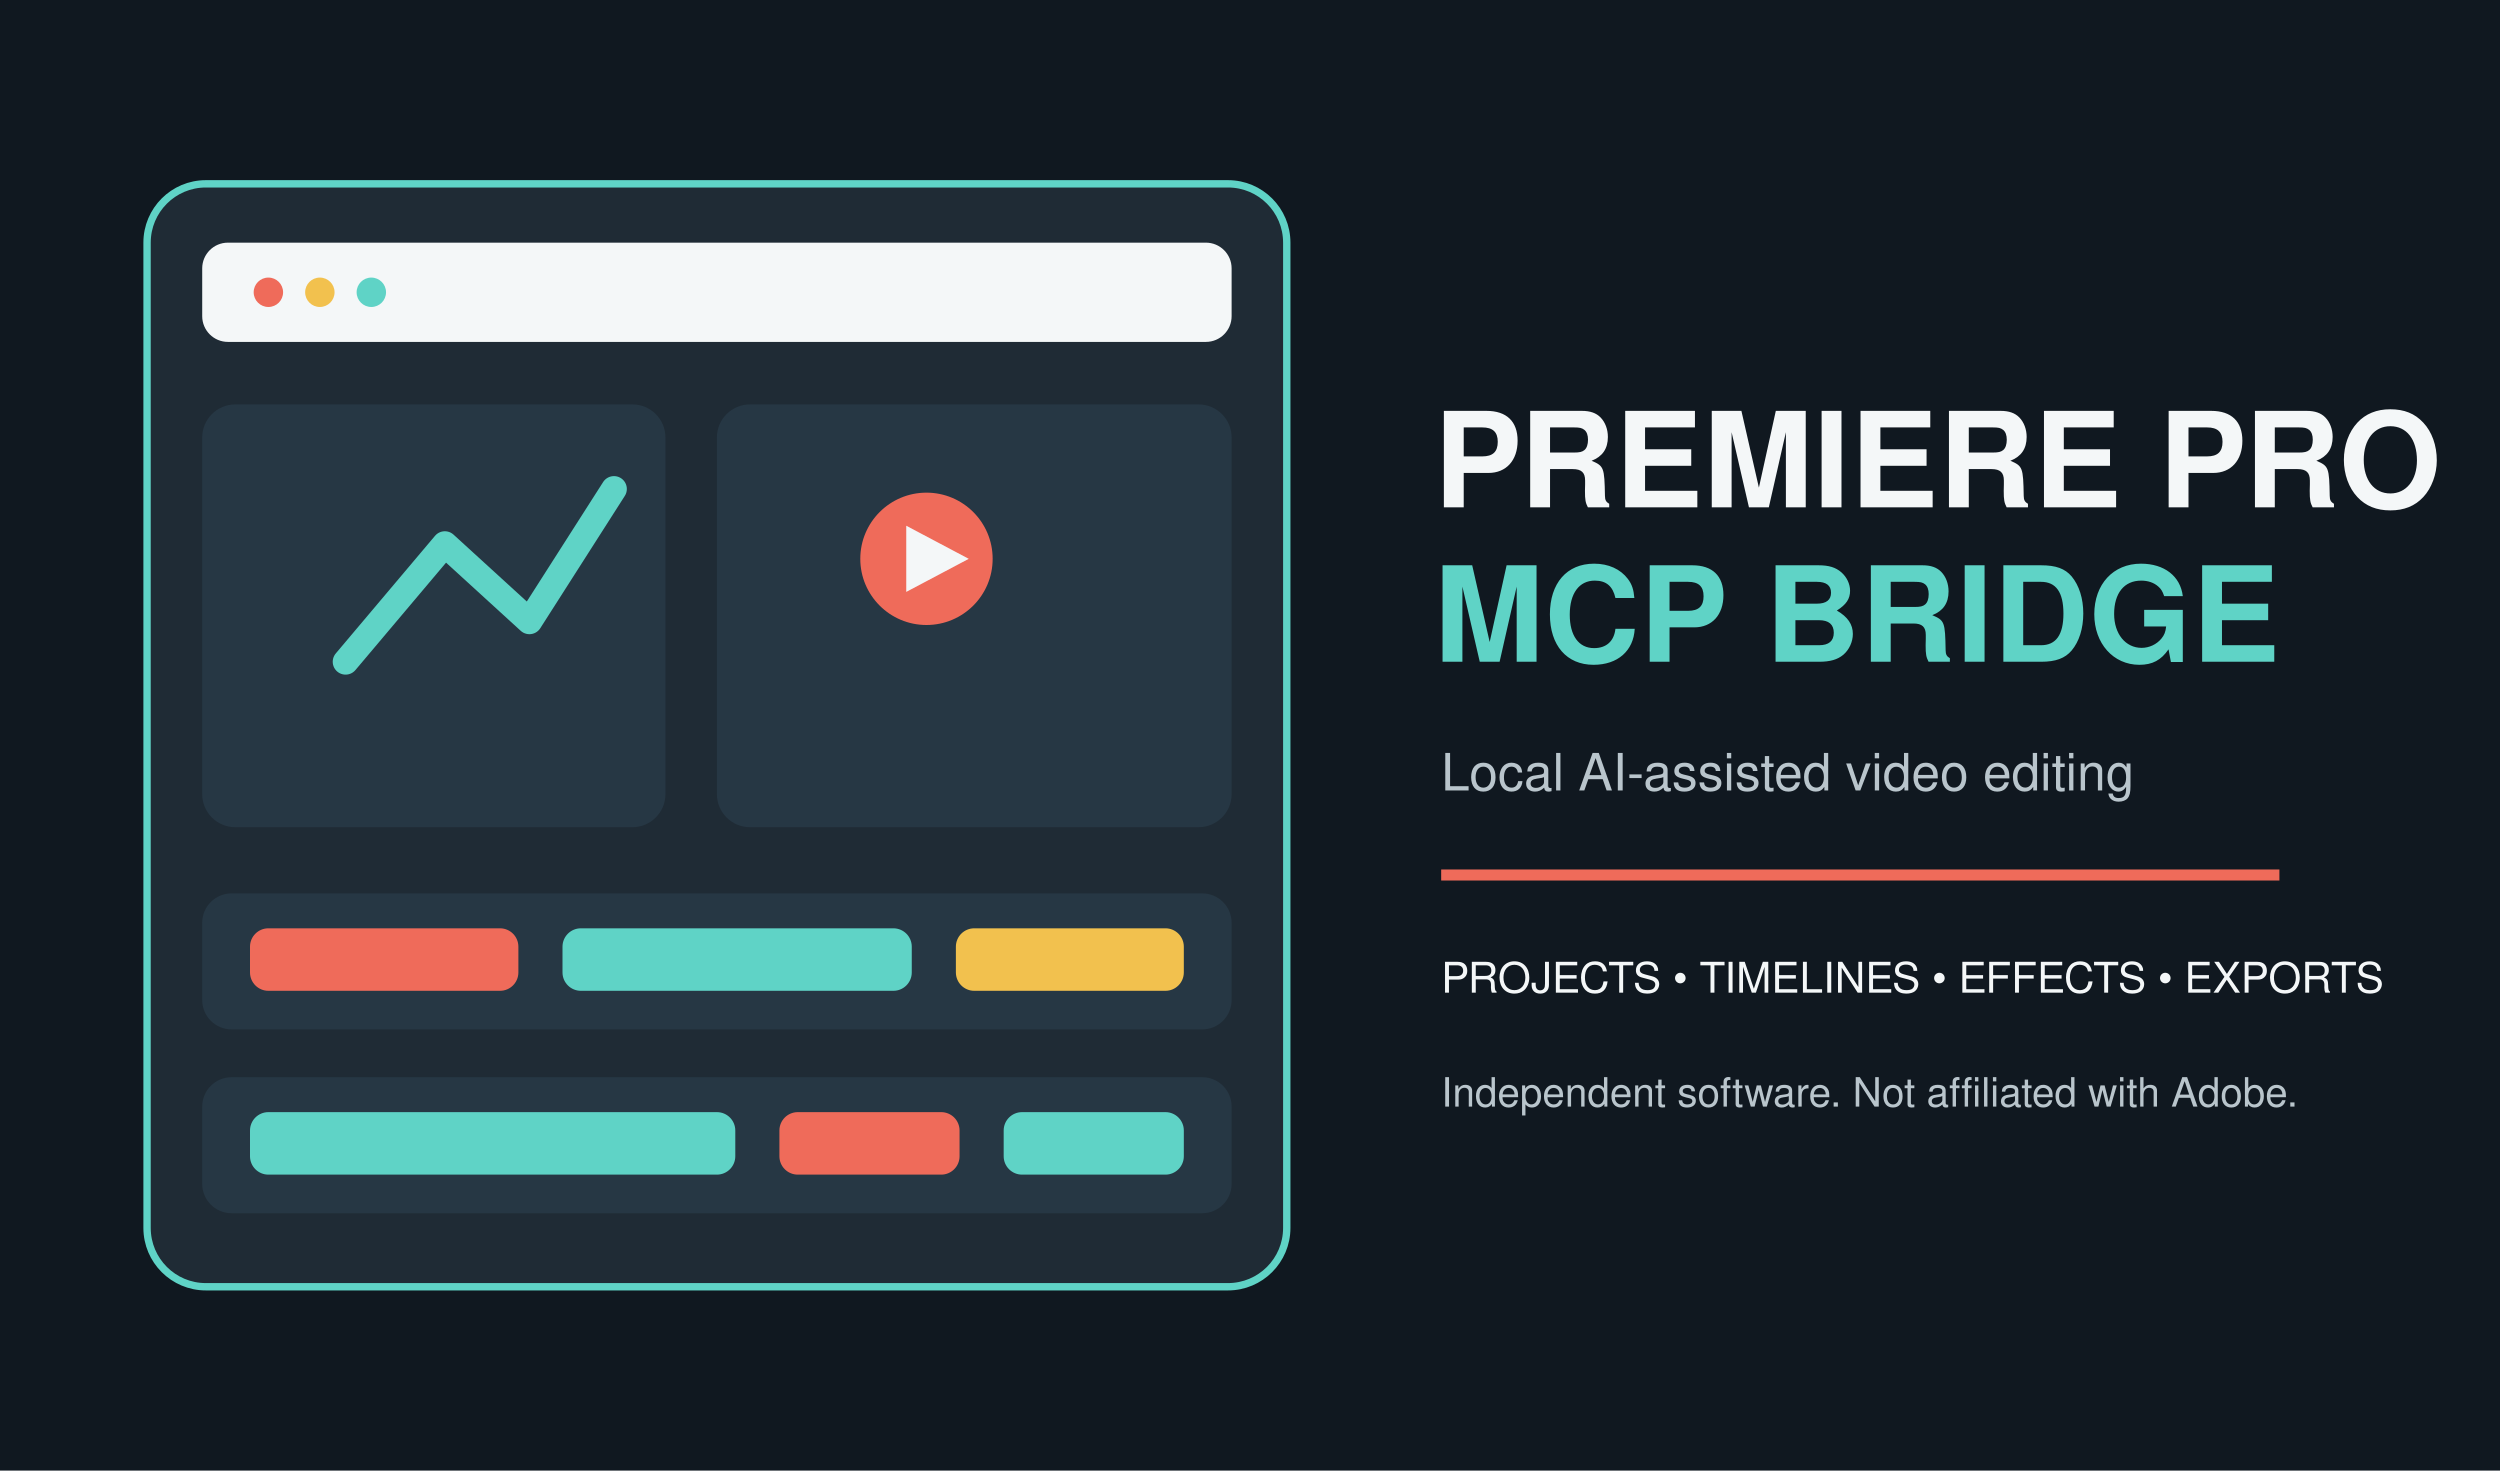
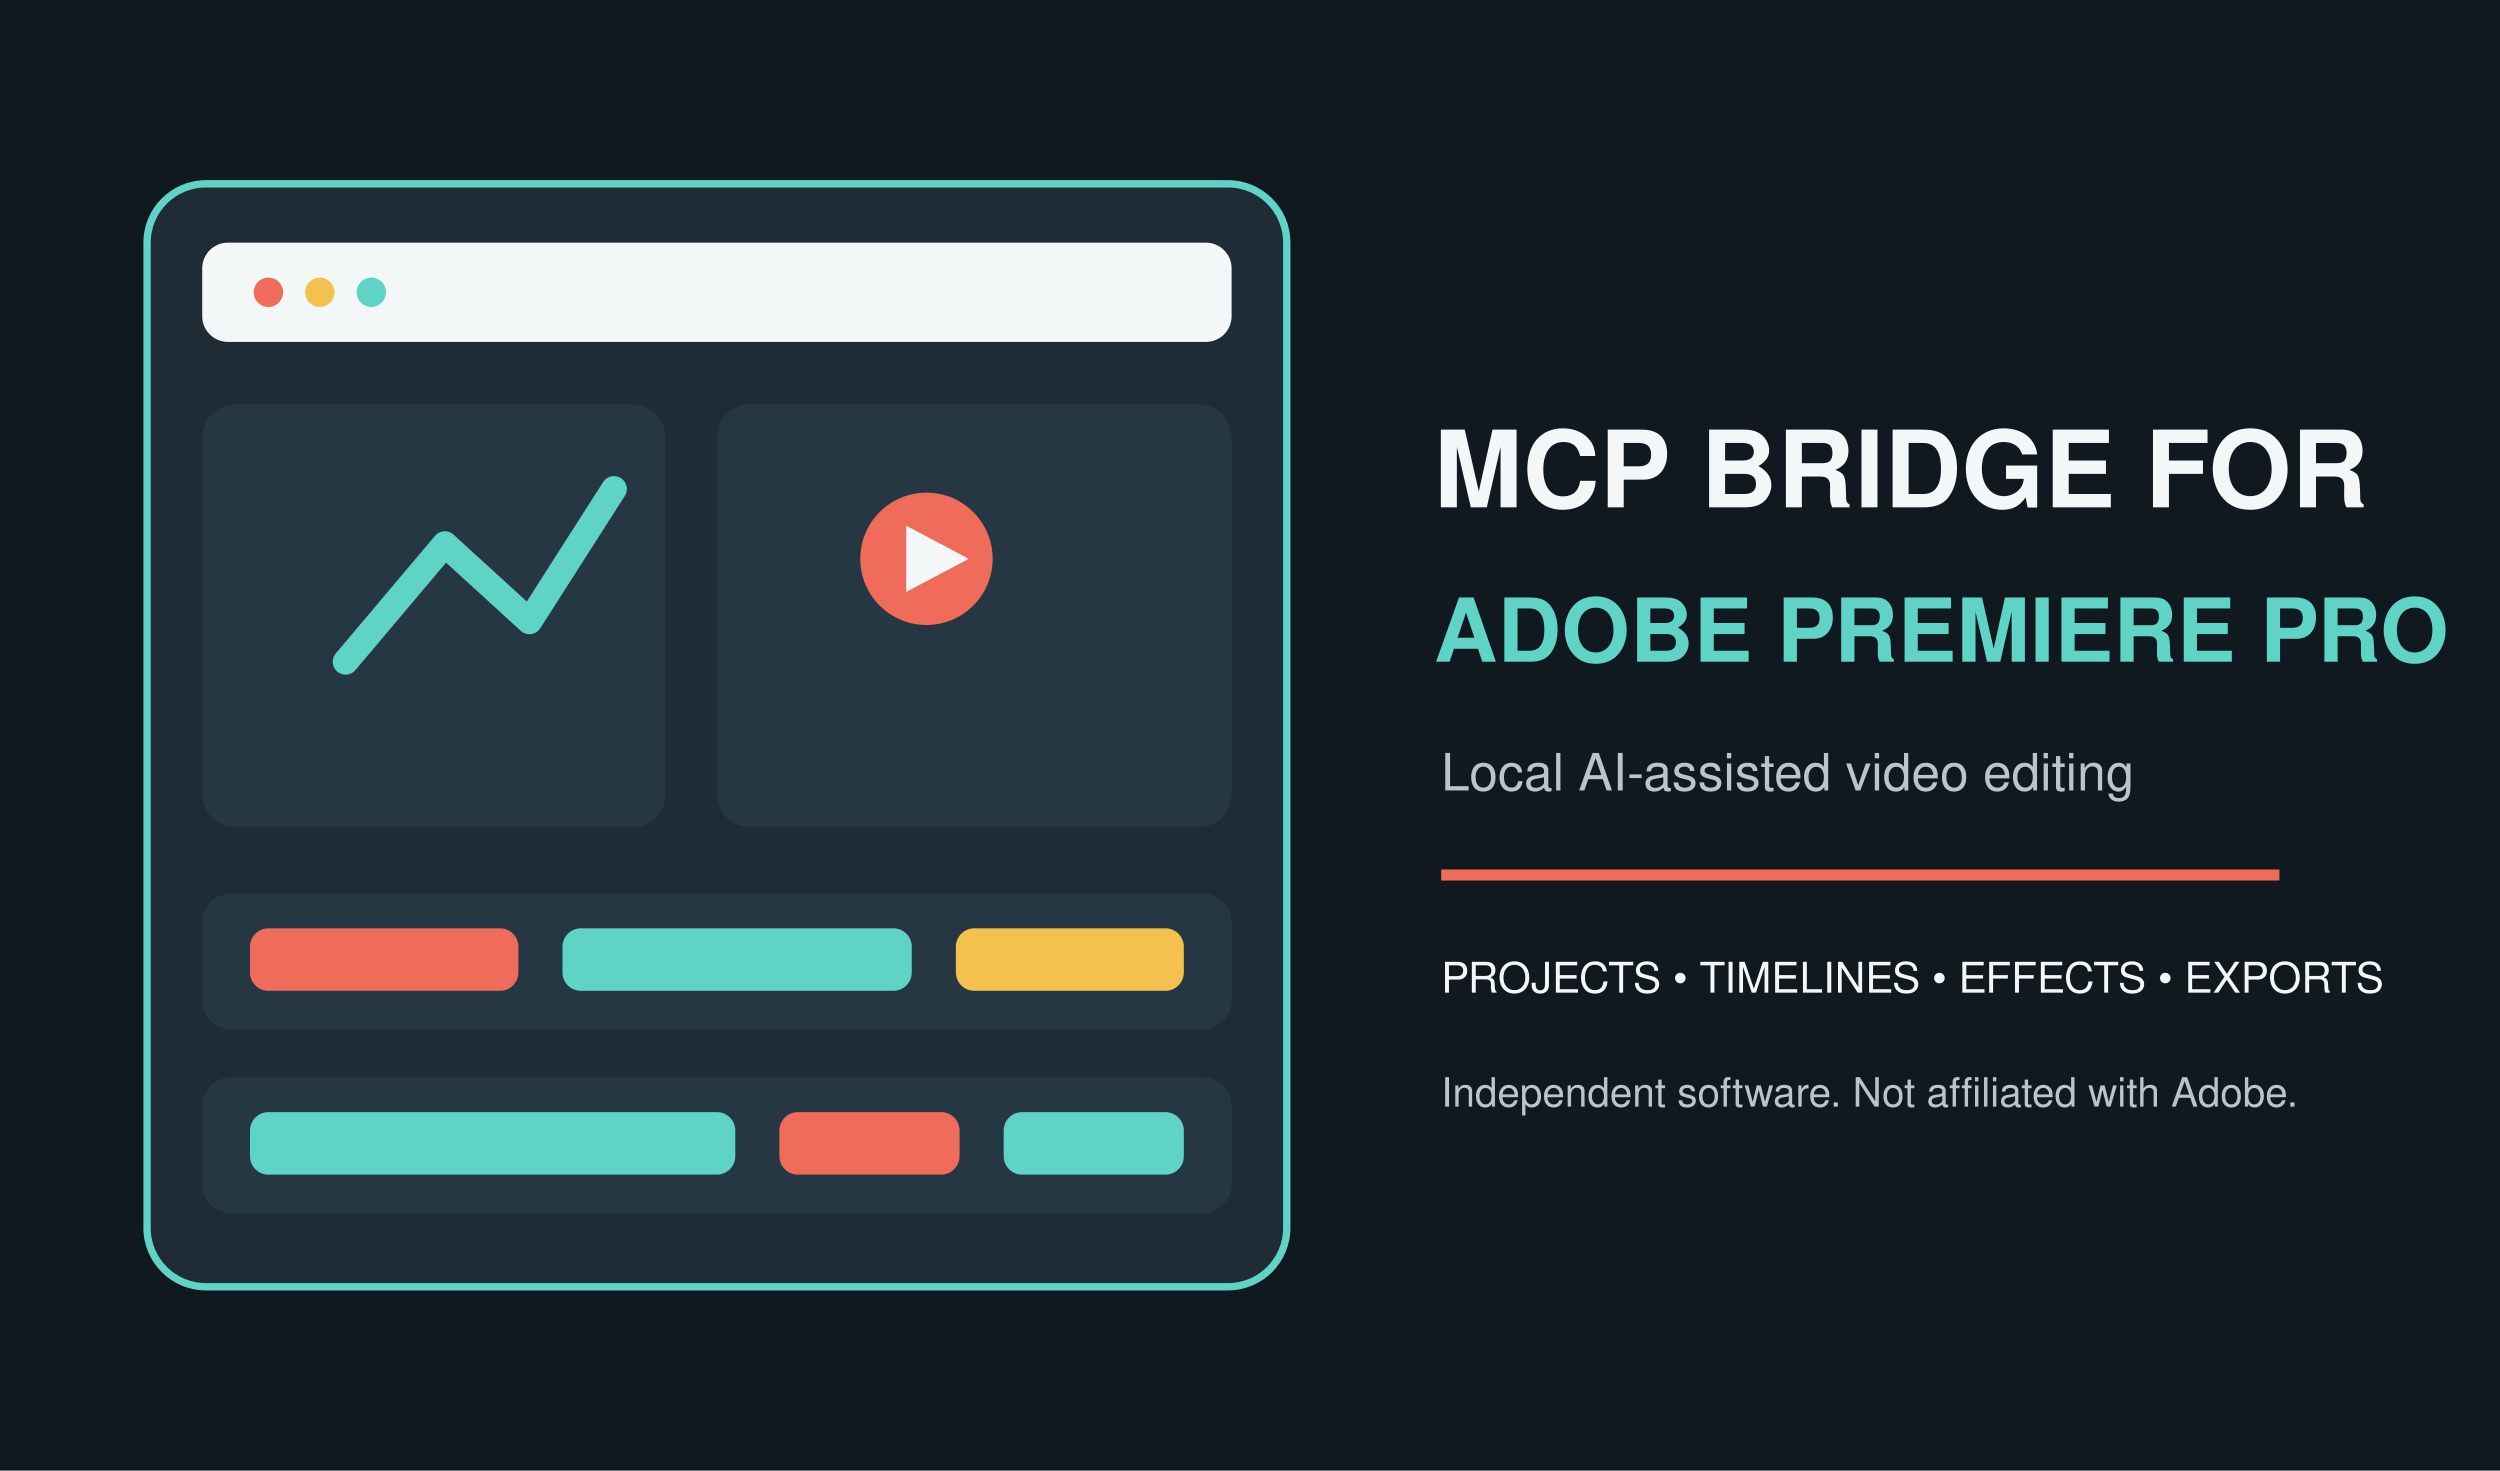
<svg xmlns="http://www.w3.org/2000/svg" width="1360" height="800" viewBox="0 0 1360 800">
  <rect width="1360" height="800" fill="#101820" />
  <rect x="80" y="100" width="620" height="600" rx="32" fill="#1f2b35" stroke="#5fd3c6" stroke-width="4" />
  <rect x="110" y="132" width="560" height="54" rx="14" fill="#f4f7f8" />
  <circle cx="146" cy="159" r="8" fill="#ef6b5a" />
  <circle cx="174" cy="159" r="8" fill="#f2c14e" />
  <circle cx="202" cy="159" r="8" fill="#5fd3c6" />
  <rect x="110" y="220" width="252" height="230" rx="18" fill="#263744" />
  <rect x="390" y="220" width="280" height="230" rx="18" fill="#263744" />
  <path d="M188 360l54-64 46 42 46-72" fill="none" stroke="#5fd3c6" stroke-width="14" stroke-linecap="round" stroke-linejoin="round" />
  <circle cx="504" cy="304" r="36" fill="#ef6b5a" />
  <path d="M493 286l34 18-34 18z" fill="#f4f7f8" />
  <rect x="110" y="486" width="560" height="74" rx="16" fill="#263744" />
  <rect x="136" y="505" width="146" height="34" rx="10" fill="#ef6b5a" />
  <rect x="306" y="505" width="190" height="34" rx="10" fill="#5fd3c6" />
  <rect x="520" y="505" width="124" height="34" rx="10" fill="#f2c14e" />
  <rect x="110" y="586" width="560" height="74" rx="16" fill="#263744" />
  <rect x="136" y="605" width="264" height="34" rx="10" fill="#5fd3c6" />
  <rect x="424" y="605" width="98" height="34" rx="10" fill="#ef6b5a" />
  <rect x="546" y="605" width="98" height="34" rx="10" fill="#5fd3c6" />
-   <text x="780" y="276" fill="#f4f7f8" font-family="Helvetica, Arial, sans-serif" font-size="72" font-weight="700">PREMIERE PRO</text>
-   <text x="780" y="360" fill="#5fd3c6" font-family="Helvetica, Arial, sans-serif" font-size="72" font-weight="700">MCP BRIDGE</text>
+   <text x="780" y="276" fill="#f4f7f8" font-family="Helvetica, Arial, sans-serif" font-size="58" font-weight="700">MCP BRIDGE FOR</text>
+   <text x="780" y="360" fill="#5fd3c6" font-family="Helvetica, Arial, sans-serif" font-size="48" font-weight="700">ADOBE PREMIERE PRO</text>
  <text x="784" y="430" fill="#b9c5cc" font-family="Helvetica, Arial, sans-serif" font-size="28">Local AI-assisted video editing</text>
  <line x1="784" y1="476" x2="1240" y2="476" stroke="#ef6b5a" stroke-width="6" />
  <text x="784" y="540" fill="#f4f7f8" font-family="Helvetica, Arial, sans-serif" font-size="23">PROJECTS  •  TIMELINES  •  EFFECTS  •  EXPORTS</text>
  <text x="784" y="602" fill="#b9c5cc" font-family="Helvetica, Arial, sans-serif" font-size="22">Independent software. Not affiliated with Adobe.</text>
</svg>
